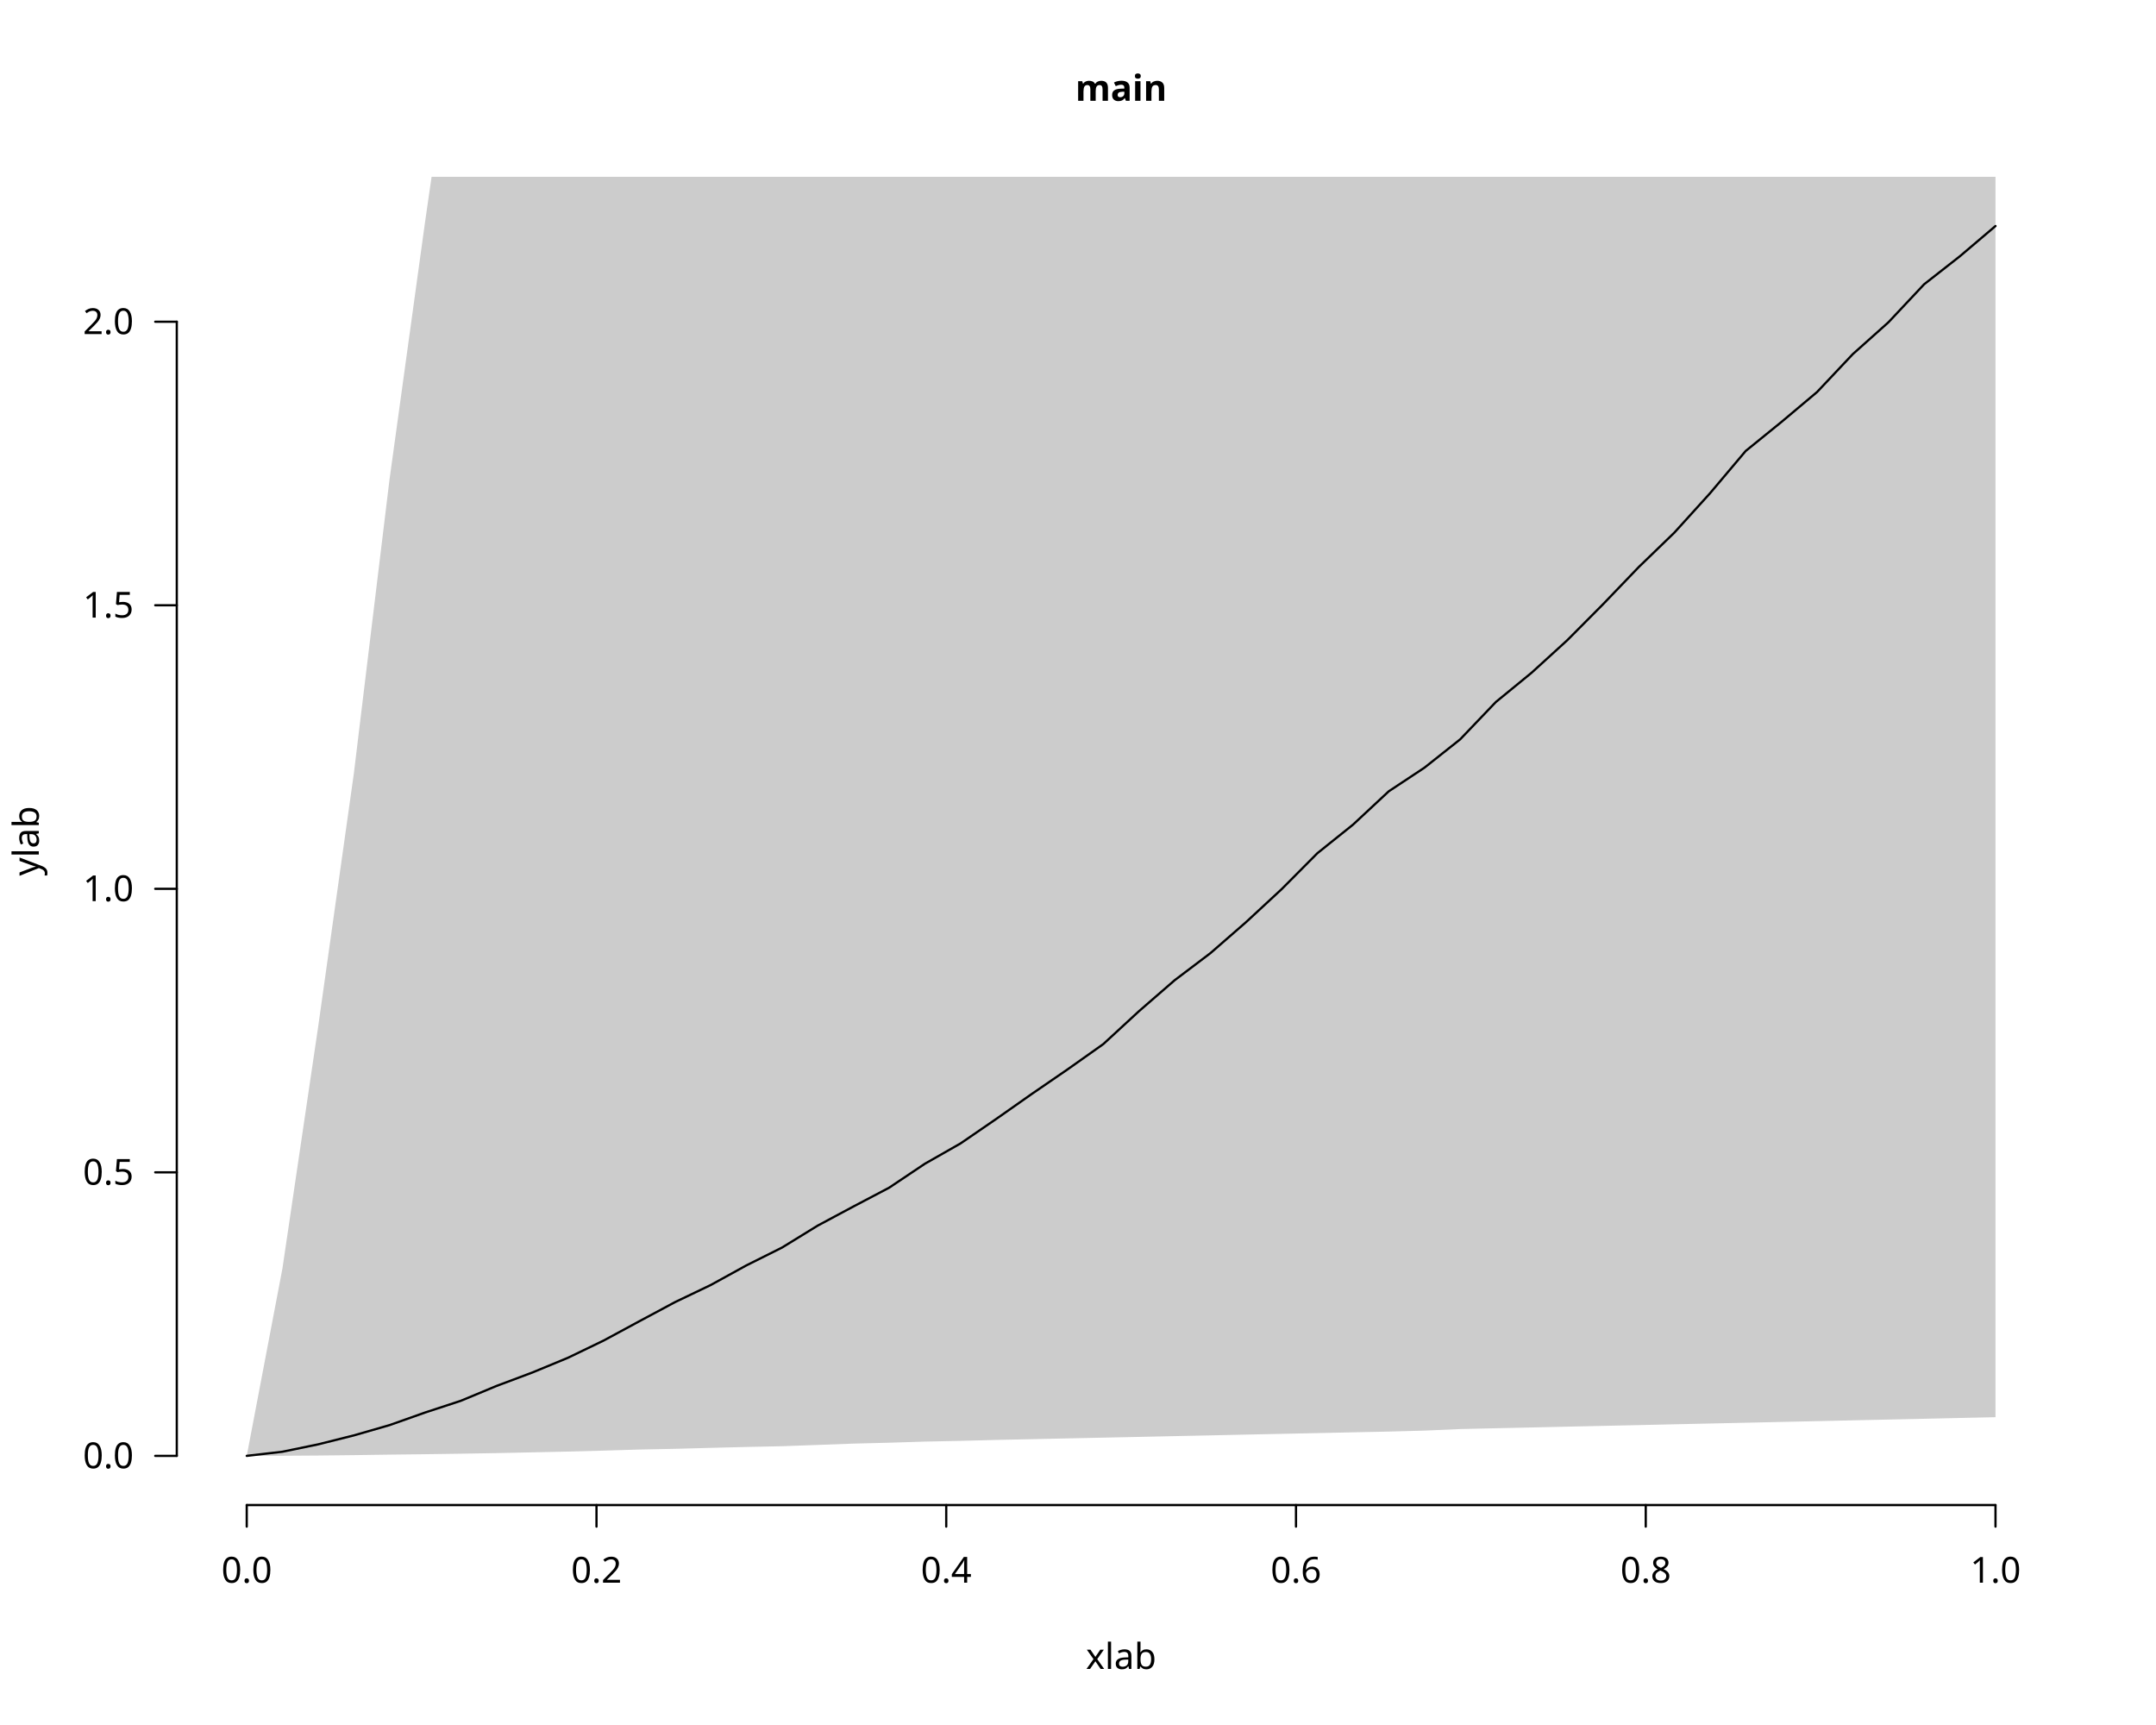
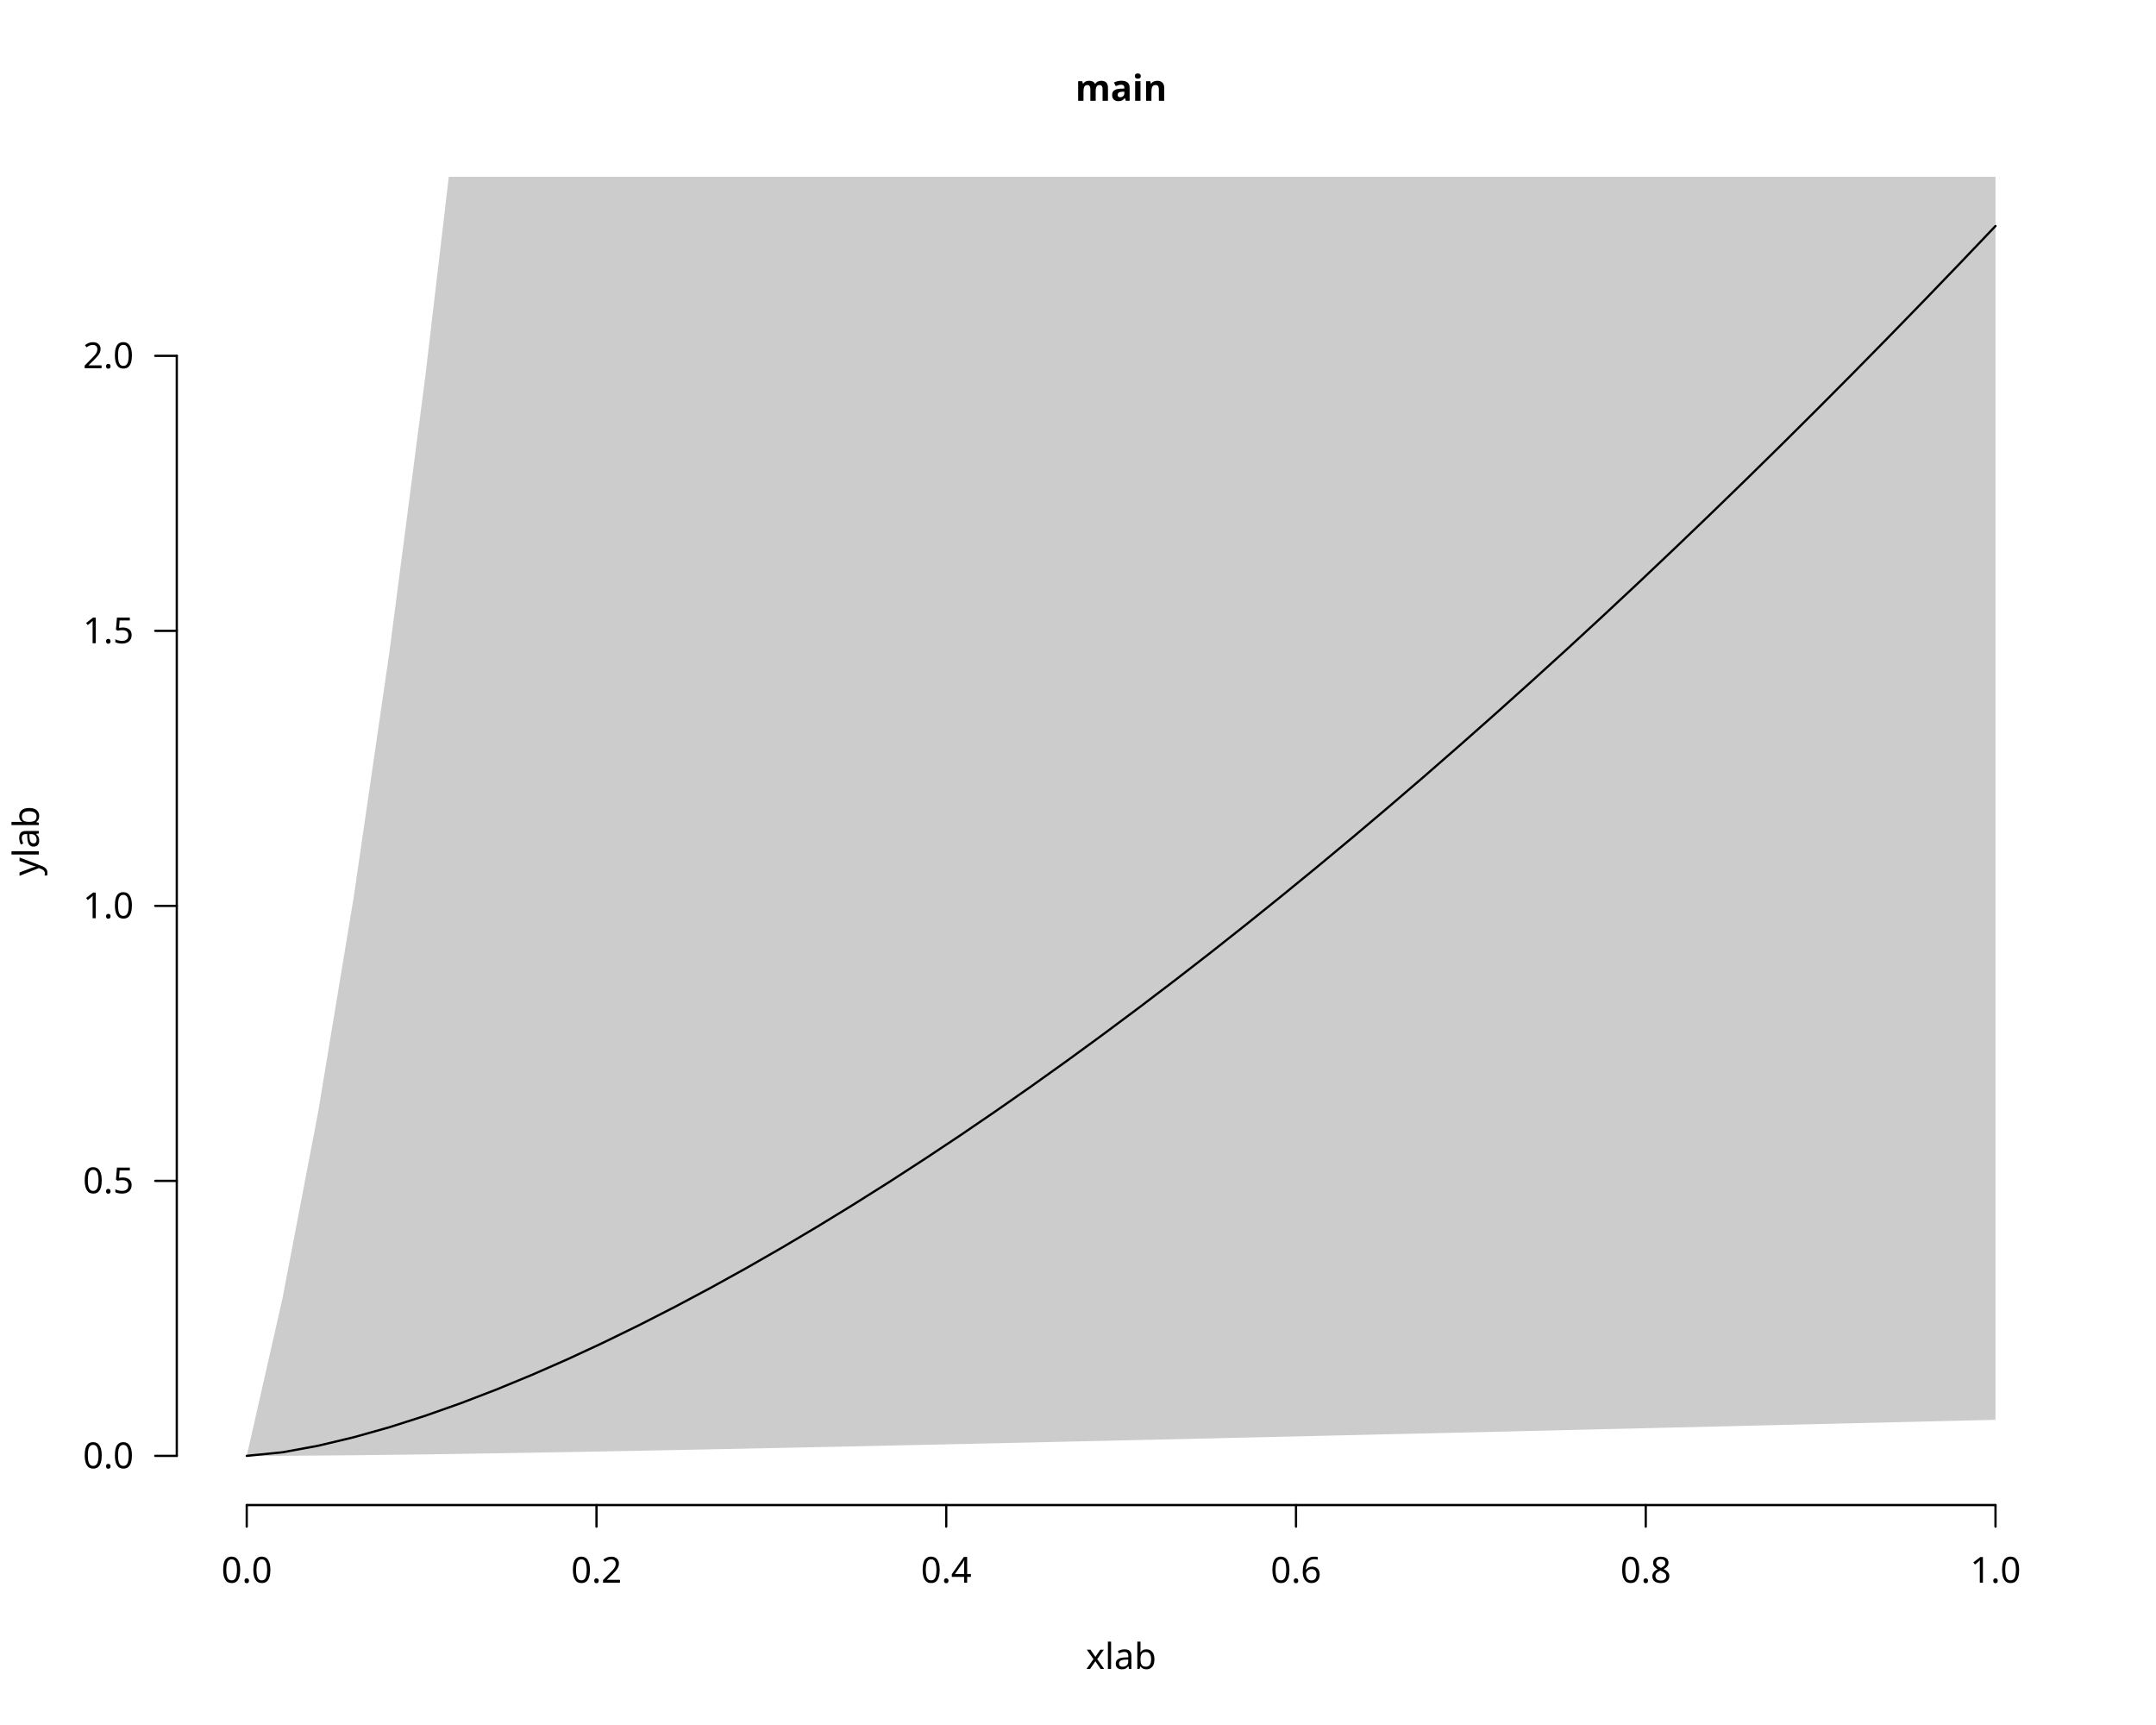
<svg xmlns="http://www.w3.org/2000/svg" class="svglite" data-engine-version="2.0" width="720.00pt" height="576.00pt" viewBox="0 0 720.00 576.00">
  <defs>
    <style type="text/css">
    .svglite line, .svglite polyline, .svglite polygon, .svglite path, .svglite rect, .svglite circle {
      fill: none;
      stroke: #000000;
      stroke-linecap: round;
      stroke-linejoin: round;
      stroke-miterlimit: 10.00;
    }
  </style>
  </defs>
  <rect width="100%" height="100%" style="stroke: none; fill: #FFFFFF;" />
  <defs>
    <clipPath id="cpMC4wMHw3MjAuMDB8MC4wMHw1NzYuMDA=">
      <rect x="0.00" y="0.00" width="720.00" height="576.00" />
    </clipPath>
  </defs>
  <g clip-path="url(#cpMC4wMHw3MjAuMDB8MC4wMHw1NzYuMDA=)">
    <line x1="82.40" y1="502.56" x2="666.40" y2="502.56" style="stroke-width: 0.75;" />
    <line x1="82.40" y1="502.56" x2="82.40" y2="509.76" style="stroke-width: 0.75;" />
    <line x1="199.20" y1="502.56" x2="199.20" y2="509.76" style="stroke-width: 0.75;" />
    <line x1="316.00" y1="502.56" x2="316.00" y2="509.76" style="stroke-width: 0.75;" />
    <line x1="432.80" y1="502.56" x2="432.80" y2="509.76" style="stroke-width: 0.75;" />
    <line x1="549.60" y1="502.56" x2="549.60" y2="509.76" style="stroke-width: 0.75;" />
    <line x1="666.40" y1="502.56" x2="666.40" y2="509.76" style="stroke-width: 0.75;" />
    <text x="82.40" y="528.48" text-anchor="middle" style="font-size: 12.00px; font-family: sans;" textLength="16.68px" lengthAdjust="spacingAndGlyphs">0.0</text>
    <text x="199.20" y="528.48" text-anchor="middle" style="font-size: 12.00px; font-family: sans;" textLength="16.68px" lengthAdjust="spacingAndGlyphs">0.2</text>
    <text x="316.00" y="528.48" text-anchor="middle" style="font-size: 12.00px; font-family: sans;" textLength="16.68px" lengthAdjust="spacingAndGlyphs">0.4</text>
    <text x="432.80" y="528.48" text-anchor="middle" style="font-size: 12.00px; font-family: sans;" textLength="16.68px" lengthAdjust="spacingAndGlyphs">0.6</text>
    <text x="549.60" y="528.48" text-anchor="middle" style="font-size: 12.00px; font-family: sans;" textLength="16.68px" lengthAdjust="spacingAndGlyphs">0.8</text>
    <text x="666.40" y="528.48" text-anchor="middle" style="font-size: 12.00px; font-family: sans;" textLength="16.68px" lengthAdjust="spacingAndGlyphs">1.0</text>
-     <line x1="59.04" y1="486.13" x2="59.04" y2="107.43" style="stroke-width: 0.75;" />
+     <line x1="59.04" y1="486.13" x2="59.04" y2="118.82" style="stroke-width: 0.75;" />
    <line x1="59.04" y1="486.13" x2="51.84" y2="486.13" style="stroke-width: 0.75;" />
-     <line x1="59.04" y1="391.46" x2="51.84" y2="391.46" style="stroke-width: 0.75;" />
-     <line x1="59.04" y1="296.78" x2="51.84" y2="296.78" style="stroke-width: 0.75;" />
-     <line x1="59.04" y1="202.10" x2="51.84" y2="202.10" style="stroke-width: 0.75;" />
-     <line x1="59.04" y1="107.43" x2="51.84" y2="107.43" style="stroke-width: 0.75;" />
+     <line x1="59.04" y1="394.31" x2="51.84" y2="394.31" style="stroke-width: 0.75;" />
+     <line x1="59.04" y1="302.48" x2="51.84" y2="302.48" style="stroke-width: 0.75;" />
+     <line x1="59.04" y1="210.65" x2="51.84" y2="210.65" style="stroke-width: 0.75;" />
+     <line x1="59.04" y1="118.82" x2="51.84" y2="118.82" style="stroke-width: 0.75;" />
    <text x="44.64" y="490.26" text-anchor="end" style="font-size: 12.00px; font-family: sans;" textLength="16.68px" lengthAdjust="spacingAndGlyphs">0.0</text>
-     <text x="44.64" y="395.59" text-anchor="end" style="font-size: 12.00px; font-family: sans;" textLength="16.68px" lengthAdjust="spacingAndGlyphs">0.5</text>
-     <text x="44.64" y="300.91" text-anchor="end" style="font-size: 12.00px; font-family: sans;" textLength="16.68px" lengthAdjust="spacingAndGlyphs">1.0</text>
-     <text x="44.64" y="206.23" text-anchor="end" style="font-size: 12.00px; font-family: sans;" textLength="16.68px" lengthAdjust="spacingAndGlyphs">1.5</text>
-     <text x="44.64" y="111.56" text-anchor="end" style="font-size: 12.00px; font-family: sans;" textLength="16.68px" lengthAdjust="spacingAndGlyphs">2.0</text>
+     <text x="44.64" y="398.43" text-anchor="end" style="font-size: 12.00px; font-family: sans;" textLength="16.68px" lengthAdjust="spacingAndGlyphs">0.5</text>
+     <text x="44.64" y="306.61" text-anchor="end" style="font-size: 12.00px; font-family: sans;" textLength="16.68px" lengthAdjust="spacingAndGlyphs">1.0</text>
+     <text x="44.64" y="214.78" text-anchor="end" style="font-size: 12.00px; font-family: sans;" textLength="16.68px" lengthAdjust="spacingAndGlyphs">1.5</text>
+     <text x="44.64" y="122.95" text-anchor="end" style="font-size: 12.00px; font-family: sans;" textLength="16.68px" lengthAdjust="spacingAndGlyphs">2.0</text>
    <text x="374.40" y="33.65" text-anchor="middle" style="font-size: 12.00px; font-weight: bold; font-family: sans;" textLength="26.01px" lengthAdjust="spacingAndGlyphs">main</text>
    <text x="374.40" y="557.28" text-anchor="middle" style="font-size: 12.00px; font-family: sans;" textLength="22.02px" lengthAdjust="spacingAndGlyphs">xlab</text>
    <text transform="translate(12.96,280.80) rotate(-90)" text-anchor="middle" style="font-size: 12.00px; font-family: sans;" textLength="22.02px" lengthAdjust="spacingAndGlyphs">ylab</text>
  </g>
  <defs>
    <clipPath id="cpNTkuMDR8Njg5Ljc2fDU5LjA0fDUwMi41Ng==">
      <rect x="59.04" y="59.04" width="630.72" height="443.52" />
    </clipPath>
  </defs>
  <g clip-path="url(#cpNTkuMDR8Njg5Ljc2fDU5LjA0fDUwMi41Ng==)">
-     <polygon points="82.40,486.13 94.32,486.10 106.24,486.02 118.16,485.89 130.07,485.72 141.99,485.58 153.91,485.41 165.83,485.21 177.75,484.96 189.67,484.70 201.58,484.38 213.50,484.02 225.42,483.78 237.34,483.46 249.26,483.16 261.18,482.91 273.09,482.48 285.01,482.04 296.93,481.74 308.85,481.37 320.77,481.12 332.69,480.81 344.60,480.56 356.52,480.30 368.44,480.05 380.36,479.80 392.28,479.54 404.20,479.29 416.11,479.03 428.03,478.78 439.95,478.53 451.87,478.27 463.79,478.02 475.71,477.70 487.62,477.18 499.54,476.91 511.46,476.65 523.38,476.38 535.30,476.12 547.22,475.86 559.13,475.59 571.05,475.33 582.97,475.07 594.89,474.80 606.81,474.54 618.73,474.27 630.64,474.01 642.56,473.75 654.48,473.48 666.40,473.22 666.40,-2880.00 321.85,-2880.00 320.77,-2848.96 308.85,-2557.01 296.93,-2245.10 285.01,-1950.06 273.09,-1698.39 261.18,-1433.86 249.26,-1186.40 237.34,-1019.99 225.42,-849.34 213.50,-704.58 201.58,-565.25 189.67,-366.05 177.75,-200.95 165.83,-111.41 153.91,-8.63 141.99,73.83 130.07,160.17 118.16,258.34 106.24,342.90 94.32,423.55 82.40,486.13 " style="stroke-width: 0.75; stroke: none; fill: #CCCCCC;" />
-     <polyline points="82.40,486.13 94.32,484.75 106.24,482.29 118.16,479.30 130.07,475.87 141.99,471.65 153.91,467.74 165.83,462.78 177.75,458.31 189.67,453.38 201.58,447.63 213.50,441.19 225.42,434.80 237.34,429.09 249.26,422.53 261.18,416.57 273.09,409.24 285.01,402.86 296.93,396.59 308.85,388.60 320.77,381.81 332.69,373.63 344.60,365.26 356.52,357.08 368.44,348.64 380.36,337.65 392.28,327.31 404.20,318.29 416.11,307.92 428.03,296.88 439.95,284.89 451.87,275.33 463.79,264.22 475.71,256.33 487.62,246.88 499.54,234.41 511.46,224.65 523.38,213.79 535.30,201.80 547.22,189.39 559.13,177.88 571.05,164.72 582.97,150.59 594.89,140.92 606.81,130.90 618.73,118.26 630.64,107.62 642.56,94.93 654.48,85.59 666.40,75.47 " style="stroke-width: 0.75;" />
+     <polygon points="82.40,486.13 94.32,486.11 106.24,486.03 118.16,485.93 130.07,485.79 141.99,485.64 153.91,485.46 165.83,485.27 177.75,485.07 189.67,484.86 201.58,484.65 213.50,484.42 225.42,484.19 237.34,483.95 249.26,483.71 261.18,483.46 273.09,483.21 285.01,482.96 296.93,482.70 308.85,482.44 320.77,482.18 332.69,481.92 344.60,481.65 356.52,481.38 368.44,481.11 380.36,480.84 392.28,480.57 404.20,480.30 416.11,480.02 428.03,479.75 439.95,479.47 451.87,479.19 463.79,478.91 475.71,478.64 487.62,478.36 499.54,478.08 511.46,477.79 523.38,477.51 535.30,477.23 547.22,476.95 559.13,476.66 571.05,476.38 582.97,476.10 594.89,475.81 606.81,475.53 618.73,475.24 630.64,474.96 642.56,474.67 654.48,474.38 666.40,474.10 666.40,-2880.00 342.84,-2880.00 332.69,-2661.27 320.77,-2414.14 308.85,-2176.73 296.93,-1949.04 285.01,-1731.07 273.09,-1522.83 261.18,-1324.31 249.26,-1135.51 237.34,-956.43 225.42,-787.08 213.50,-627.45 201.58,-477.55 189.67,-337.38 177.75,-206.93 165.83,-86.21 153.91,24.77 141.99,126.03 130.07,217.54 118.16,299.32 106.24,371.35 94.32,433.62 82.40,486.13 " style="stroke-width: 0.75; stroke: none; fill: #CCCCCC;" />
+     <polyline points="82.40,486.13 94.32,484.94 106.24,482.75 118.16,479.91 130.07,476.56 141.99,472.75 153.91,468.54 165.83,463.96 177.75,459.04 189.67,453.81 201.58,448.27 213.50,442.45 225.42,436.36 237.34,430.01 249.26,423.42 261.18,416.58 273.09,409.51 285.01,402.21 296.93,394.70 308.85,386.97 320.77,379.05 332.69,370.91 344.60,362.59 356.52,354.07 368.44,345.36 380.36,336.47 392.28,327.40 404.20,318.16 416.11,308.74 428.03,299.15 439.95,289.40 451.87,279.48 463.79,269.40 475.71,259.17 487.62,248.77 499.54,238.22 511.46,227.52 523.38,216.68 535.30,205.68 547.22,194.54 559.13,183.25 571.05,171.82 582.97,160.25 594.89,148.54 606.81,136.69 618.73,124.71 630.64,112.60 642.56,100.35 654.48,87.97 666.40,75.47 " style="stroke-width: 0.75;" />
  </g>
</svg>
